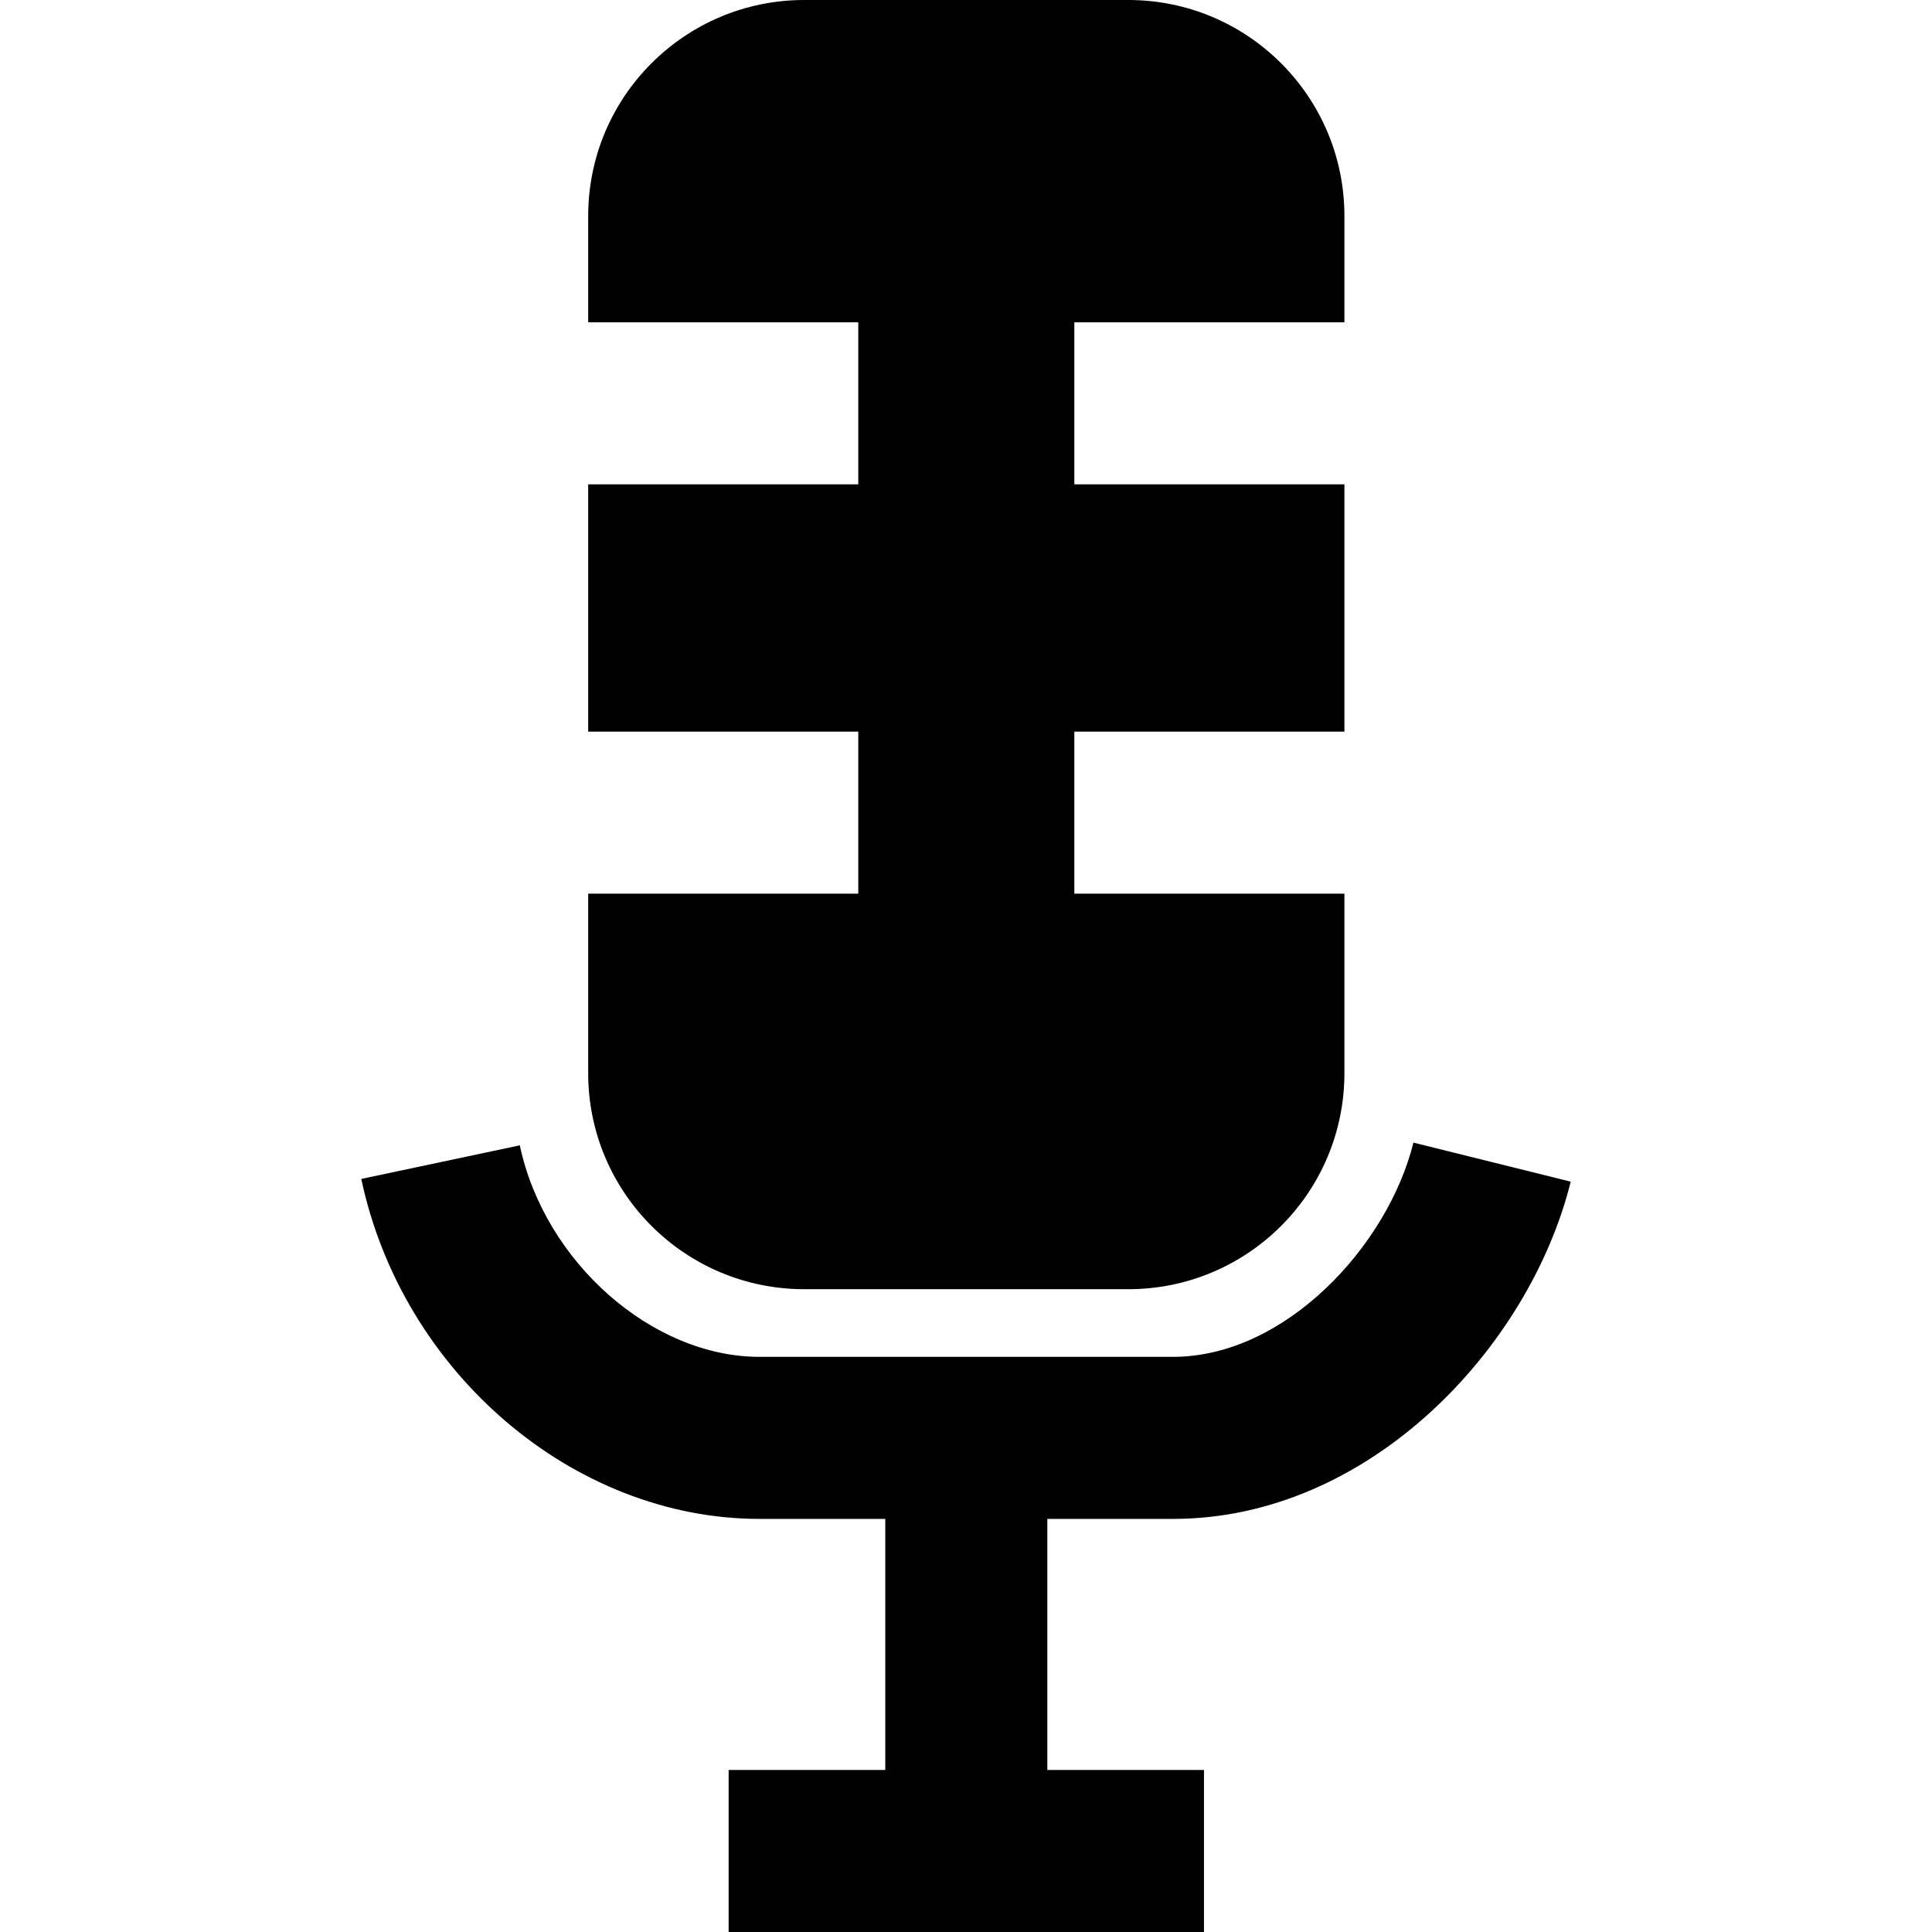
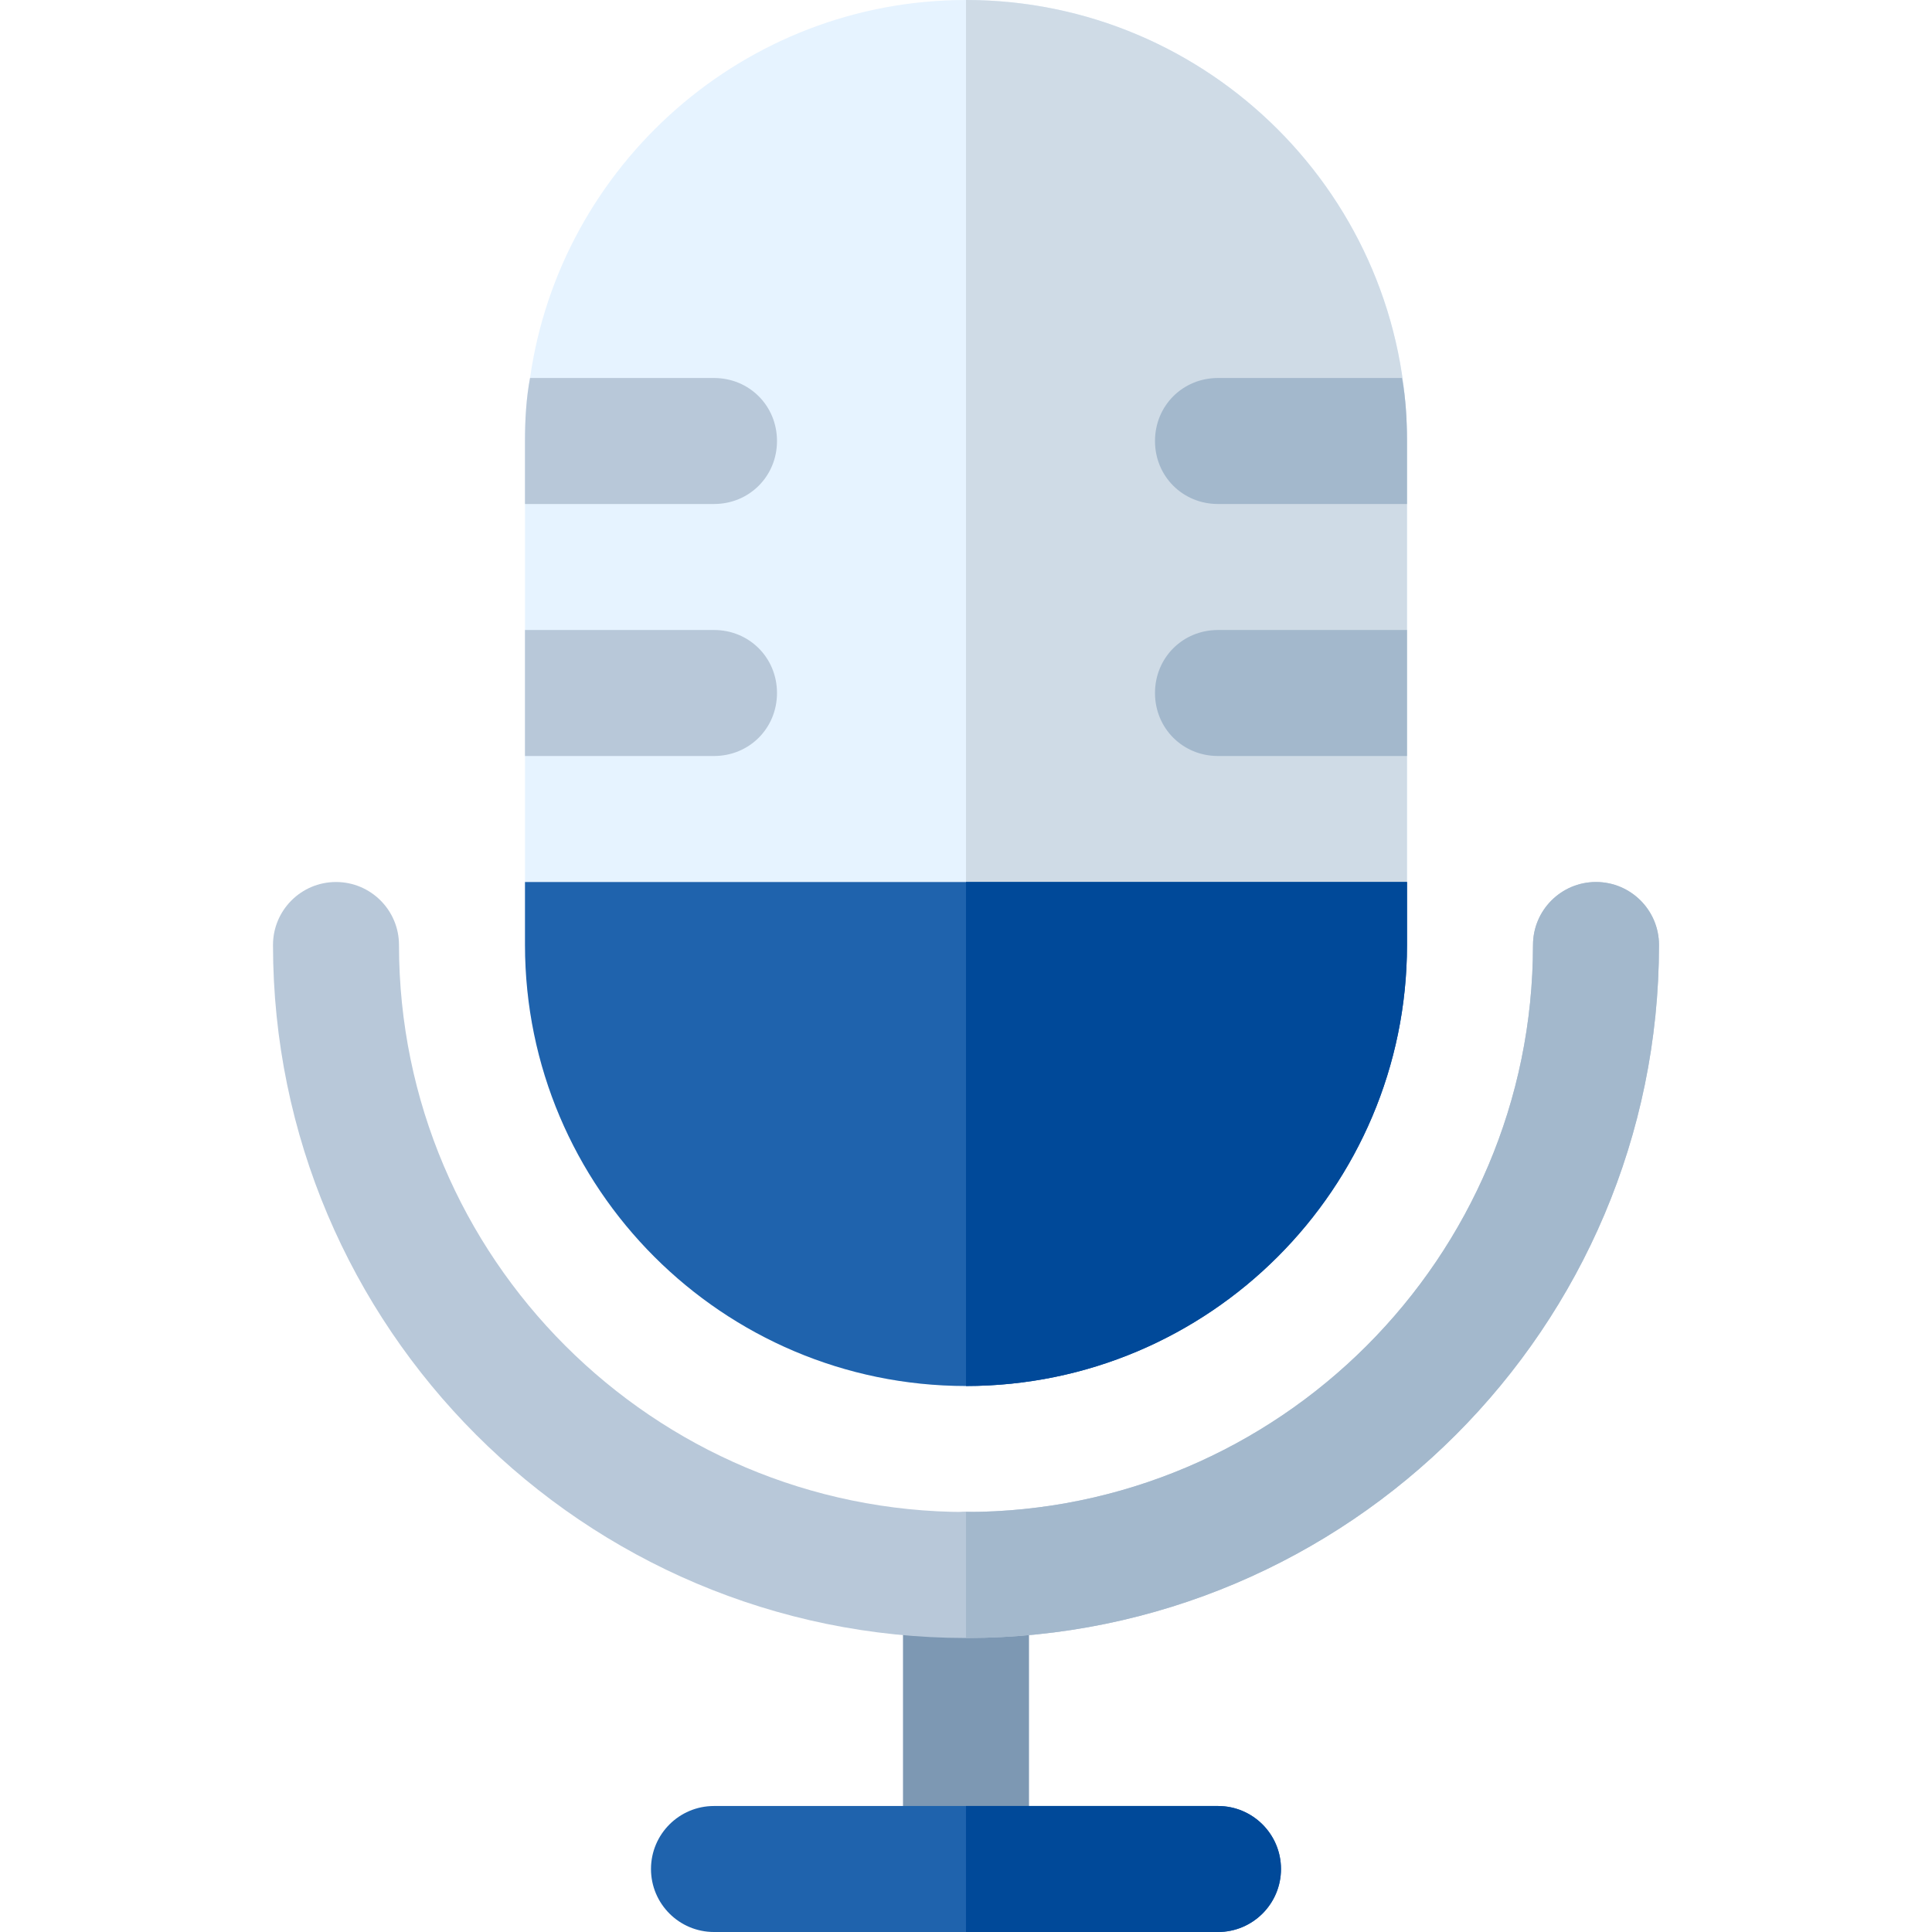
- <svg xmlns="http://www.w3.org/2000/svg" fill="#000000" version="1.1" id="Capa_1" width="800px" height="800px" viewBox="0 0 483.082 483.082" xml:space="preserve">
+ <svg xmlns="http://www.w3.org/2000/svg" height="800px" width="800px" version="1.1" id="Layer_1" viewBox="0 0 512 512" xml:space="preserve">
+   <path style="fill:#7D98B3;" d="M239.304,417.391v77.913c0,9.22,7.474,16.696,16.696,16.696c9.22,0,16.696-7.475,16.696-16.696  v-77.913c0-9.223-7.475-16.696-16.696-16.696C246.778,400.696,239.304,408.169,239.304,417.391" />
+   <path style="fill:#1F63AD;" d="M322.78,478.609H189.215c-9.22,0-16.696,7.473-16.696,16.696c0,9.22,7.475,16.696,16.696,16.696  H322.78c9.22,0,16.696-7.475,16.696-16.696C339.475,486.082,331.999,478.609,322.78,478.609z" />
+   <path style="fill:#004999;" d="M322.78,478.609h-66.783V512h66.783c9.22,0,16.696-7.475,16.696-16.696  C339.475,486.082,331.999,478.609,322.78,478.609z" />
+   <path style="fill:#B8C8D9;" d="M406.26,250.437c-0.014,82.793-67.357,150.244-150.261,150.261  c-82.794-0.017-150.248-67.355-150.262-150.261c0-9.223-7.474-16.696-16.695-16.696c-9.222,0-16.695,7.473-16.695,16.696  c0.03,101.307,82.342,183.62,183.651,183.65c101.308-0.03,183.62-82.343,183.651-183.65c0-9.223-7.474-16.696-16.695-16.696  C413.734,233.741,406.26,241.214,406.26,250.437L406.26,250.437z" />
+   <path style="fill:#A3B8CC;" d="M439.652,250.437c0-9.223-7.475-16.696-16.696-16.696c-9.22,0-16.693,7.473-16.693,16.696h-0.002  c-0.014,82.792-67.357,150.244-150.261,150.261v33.389C357.308,434.057,439.618,351.744,439.652,250.437z" />
+   <path style="fill:#E6F3FF;" d="M255.999,0c-58.769,0-107.519,43.743-115.535,100.174c-1.001,5.341-1.335,11.018-1.335,16.696  v133.565c0,64.445,52.424,116.87,116.87,116.87s116.87-52.424,116.87-116.87V116.87C372.869,52.424,320.444,0,255.999,0z" />
+   <path style="fill:#CFDBE6;" d="M372.869,116.87v133.565c0,64.445-52.424,116.87-116.87,116.87V0  C320.444,0,372.869,52.424,372.869,116.87z" />
+   <path style="fill:#1F63AD;" d="M139.13,233.739v16.696c0.03,64.49,52.378,116.839,116.87,116.87  c64.492-0.03,116.839-52.38,116.87-116.87v-16.696H139.13z" />
+   <path style="fill:#004999;" d="M255.999,233.739v133.565c64.492-0.03,116.839-52.38,116.87-116.87v-16.696H255.999z" />
  <g>
-     <g>
-       <path d="M147.071,223.457v44.871c0,29.839,24.188,54.025,54.026,54.025h81.039c29.839,0,54.026-24.188,54.026-54.025v-44.871    h-67.533v-40.52h67.533v-61.831h-67.533v-40.52h67.533v-26.56C336.163,24.187,311.974,0,282.136,0h-81.039    c-29.839,0-54.026,24.187-54.026,54.026v26.562h67.533v40.52h-67.533v61.831h67.533v40.52h-67.533V223.457z" />
-       <path d="M90.335,294.782c10.27,48.461,53.075,85.007,99.57,85.007h31.452v62.773h-39.169v40.52h118.857v-40.52h-39.169v-62.773    h31.451c49.131,0,89.129-42.875,99.419-84.326l-39.329-9.76c-6.417,25.87-32.097,53.566-60.09,53.566H189.907    c-26.867,0-53.75-23.727-59.934-52.887L90.335,294.782z" />
-     </g>
+     <path style="fill:#A3B8CC;" d="M372.869,116.87v16.696h-50.087c-9.351,0-16.696-7.347-16.696-16.696   c0-9.351,7.345-16.696,16.696-16.696h48.751C372.534,105.515,372.869,111.192,372.869,116.87z" />
+     <path style="fill:#A3B8CC;" d="M372.869,166.957v33.391h-50.087c-9.351,0-16.696-7.347-16.696-16.696   c0-9.351,7.345-16.696,16.696-16.696H372.869z" />
+   </g>
+   <g>
+     <path style="fill:#B8C8D9;" d="M205.912,116.87c0,9.348-7.345,16.696-16.696,16.696H139.13V116.87   c0-5.678,0.334-11.354,1.335-16.696h48.752C198.566,100.174,205.912,107.519,205.912,116.87z" />
+     <path style="fill:#B8C8D9;" d="M205.912,183.652c0,9.348-7.345,16.696-16.696,16.696H139.13v-33.391h50.087   C198.566,166.957,205.912,174.301,205.912,183.652z" />
  </g>
</svg>
